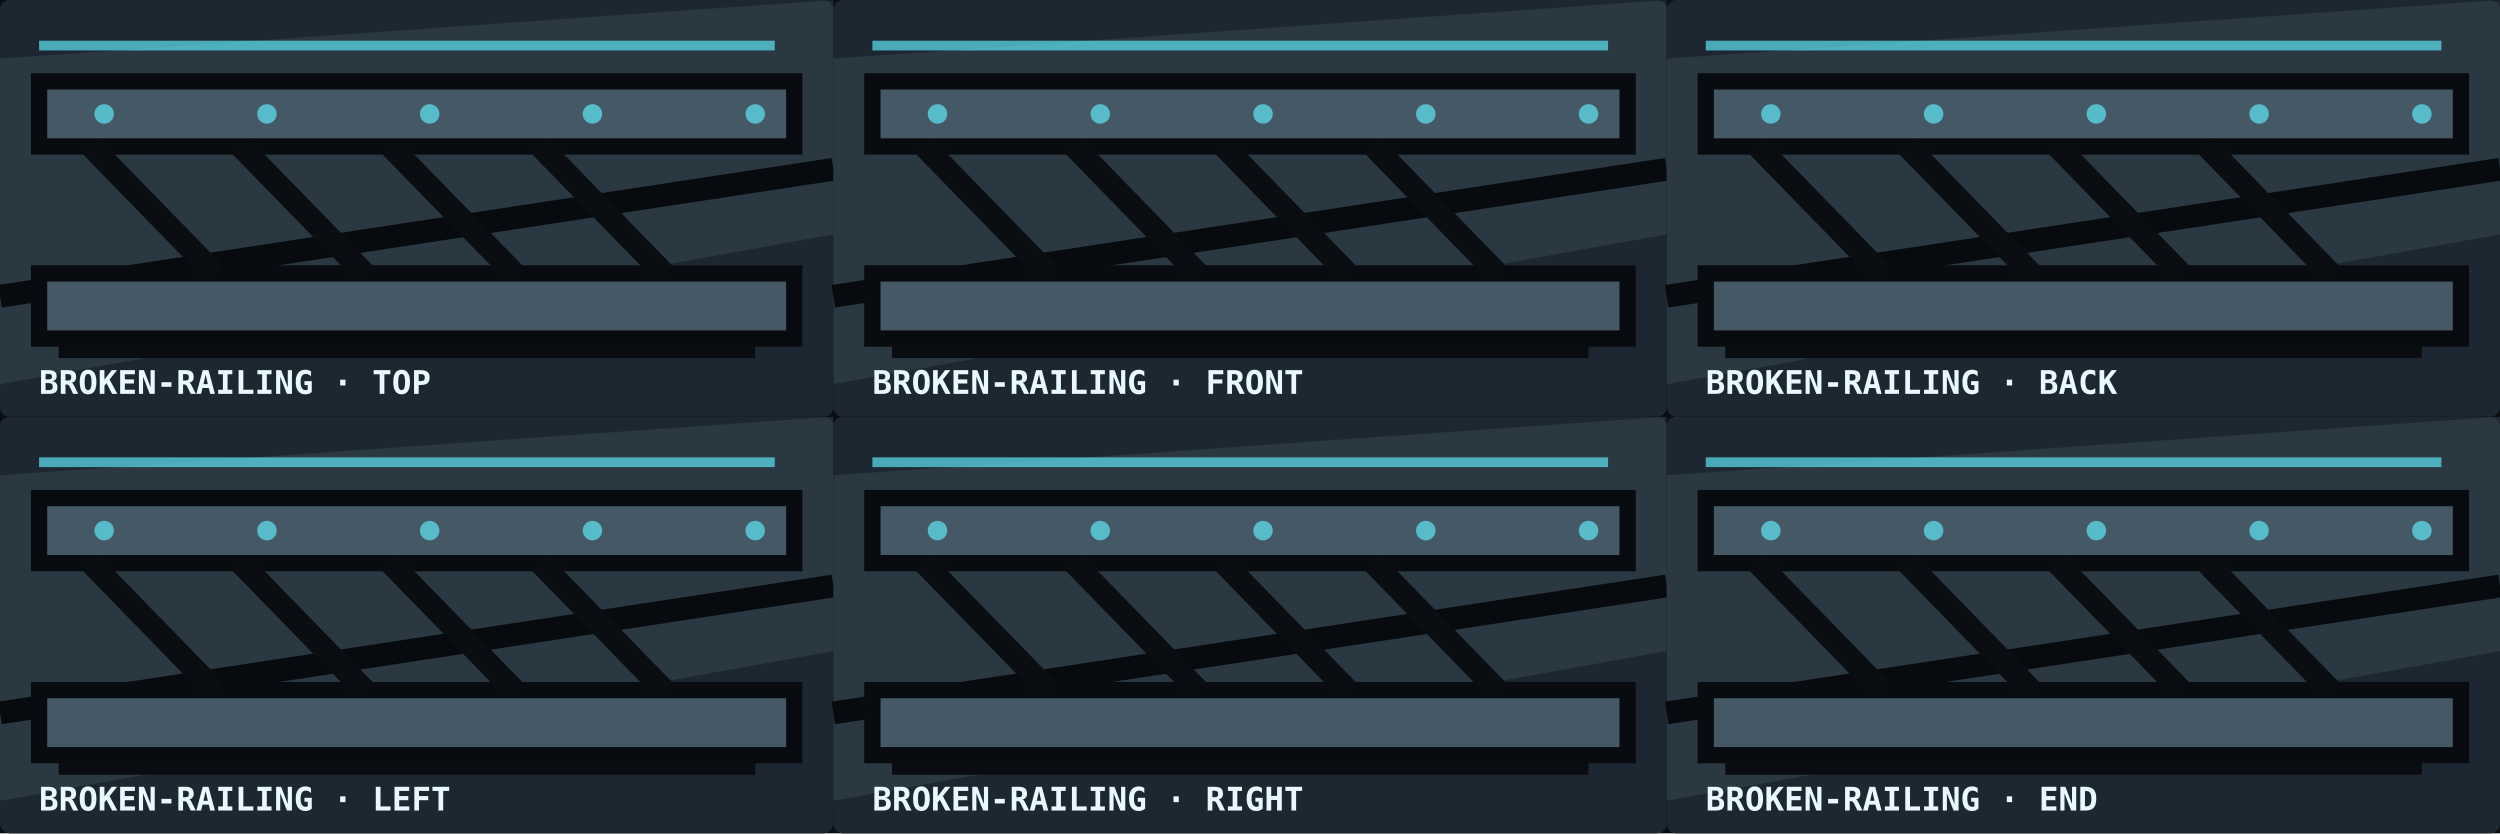
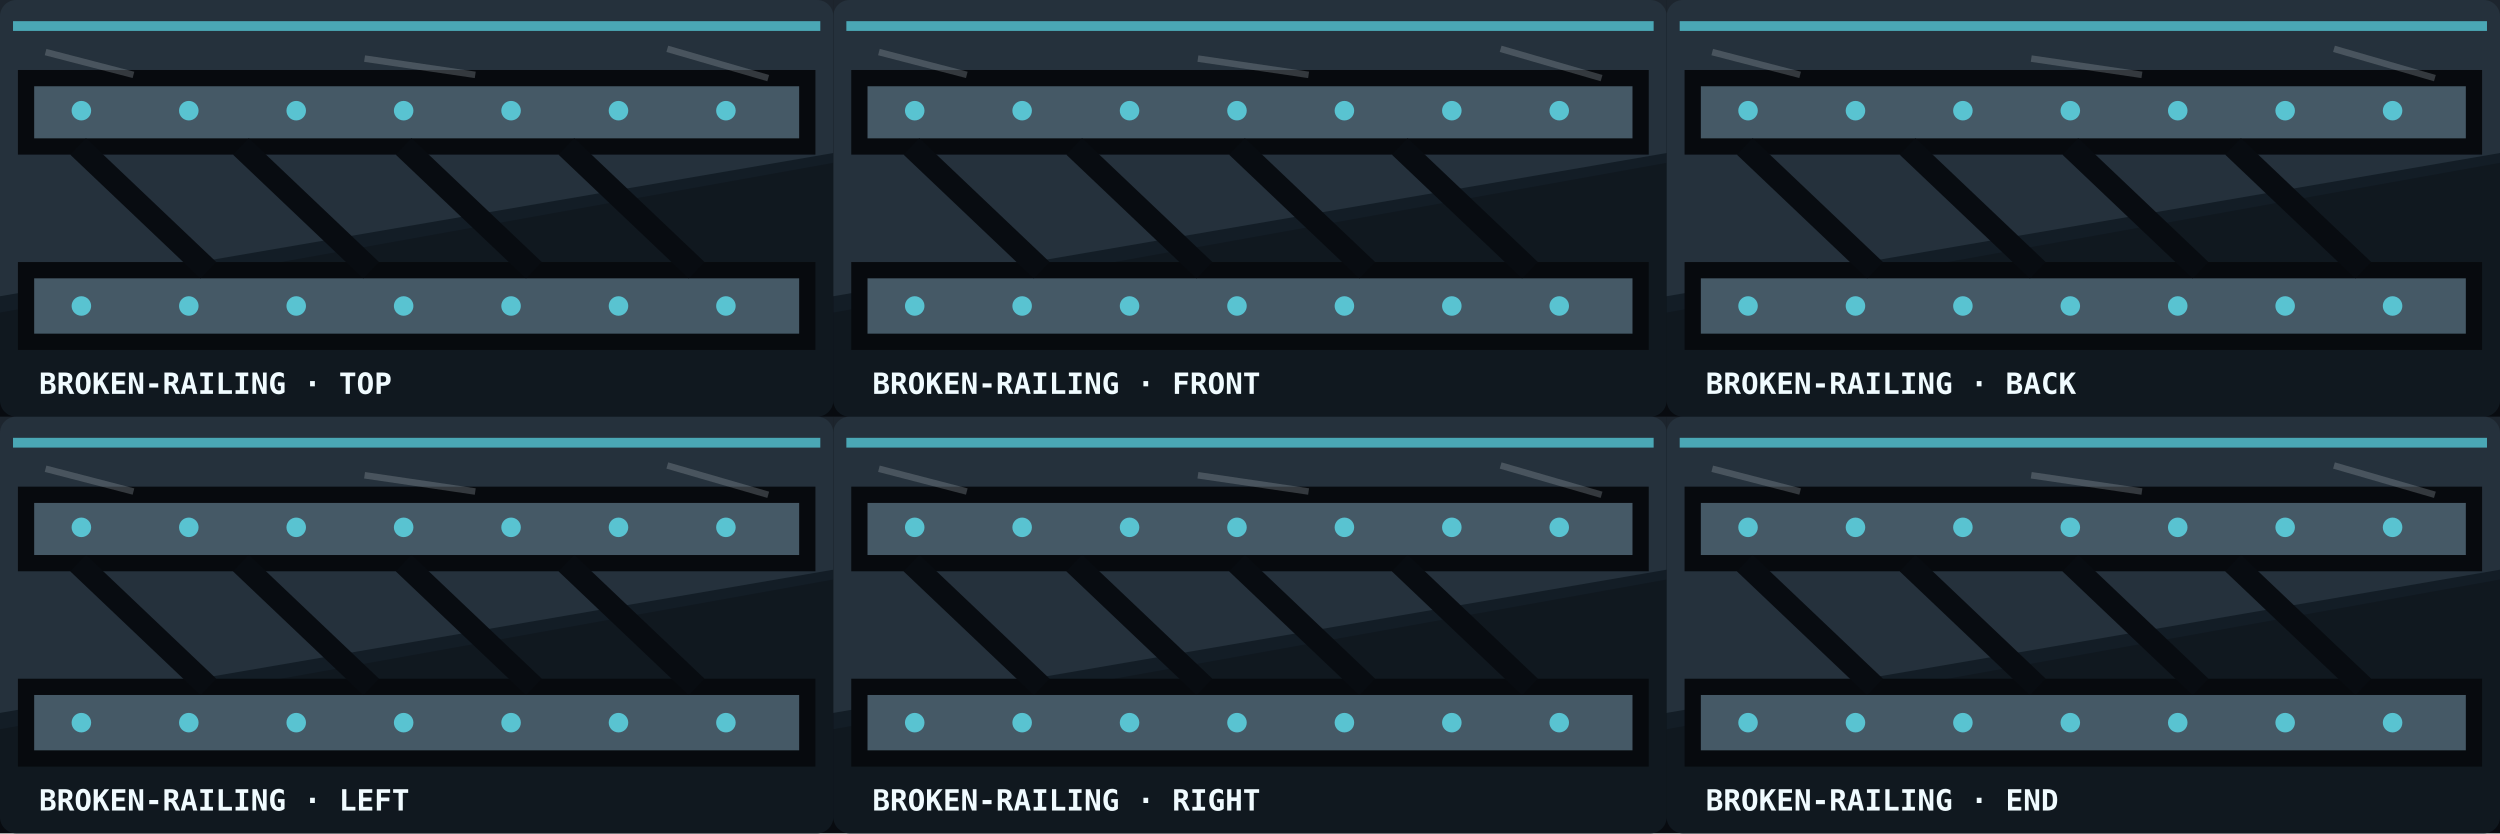
<svg xmlns="http://www.w3.org/2000/svg" width="768" height="256" viewBox="0 0 768 256">
-   <rect width="768" height="256" fill="#0a0d12" />
+   <rect width="768" height="256" fill="#080b10" />
  <g transform="translate(0 0)">
-     <rect width="256" height="128" rx="3" fill="#1c2731" />
-     <path d="M0 18 L256 0 L256 72 L0 118Z" fill="#455865" opacity=".34" />
-     <path d="M0 91 L256 52" stroke="#070a0e" stroke-width="7" />
-     <path d="M12 14 L238 14" stroke="#63efff" stroke-width="3" opacity=".65" />
-     <path d="M18 108 L232 108" stroke="#090c10" stroke-width="4" />
-     <path d="M12 25H244V45H12ZM12 84H244V104H12Z" fill="#455865" stroke="#080b10" stroke-width="5" />
-     <path d="M28 45l38 39m8-39l38 39m8-39l38 39m8-39l38 39" stroke="#0a0e13" stroke-width="7" />
-     <g fill="#63efff" opacity=".65">
-       <circle cx="32" cy="35" r="3" />
-       <circle cx="82" cy="35" r="3" />
-       <circle cx="132" cy="35" r="3" />
-       <circle cx="182" cy="35" r="3" />
-       <circle cx="232" cy="35" r="3" />
+     <rect width="256" height="128" rx="5" fill="#131d26" />
+     <path d="M0 0H256V47L0 91Z" fill="#455966" opacity=".34" />
+     <path d="M0 96L256 50V128H0Z" fill="#070a0e" opacity=".28" />
+     <path d="M4 8L252 8" stroke="#61efff" stroke-width="3" opacity=".62" />
+     <path d="M8 24H248V45H8ZM8 83H248V105H8Z" fill="#455966" stroke="#070a0e" stroke-width="5" />
+     <path d="M24 45l40 38m10-38l40 38m10-38l40 38m10-38l40 38" stroke="#080c11" stroke-width="7" />
+     <g fill="#61efff" opacity=".7">
+       <circle cx="25" cy="34" r="3" />
+       <circle cx="25" cy="94" r="3" />
+       <circle cx="58" cy="34" r="3" />
+       <circle cx="58" cy="94" r="3" />
+       <circle cx="91" cy="34" r="3" />
+       <circle cx="91" cy="94" r="3" />
+       <circle cx="124" cy="34" r="3" />
+       <circle cx="124" cy="94" r="3" />
+       <circle cx="157" cy="34" r="3" />
+       <circle cx="157" cy="94" r="3" />
+       <circle cx="190" cy="34" r="3" />
+       <circle cx="190" cy="94" r="3" />
+       <circle cx="223" cy="34" r="3" />
+       <circle cx="223" cy="94" r="3" />
    </g>
-     <text x="12" y="121" fill="#e8f8ff" font-family="monospace" font-size="10" font-weight="700">BROKEN-RAILING · TOP</text>
+     <path d="M14 16l27 7m71-5l34 5m59-8l31 9" stroke="#9fa8ad" stroke-width="2" opacity=".3" />
+     <text x="12" y="121" fill="#f0fbff" font-family="monospace" font-size="9" font-weight="700">BROKEN-RAILING · TOP</text>
  </g>
  <g transform="translate(256 0)">
-     <rect width="256" height="128" rx="3" fill="#1c2731" />
-     <path d="M0 18 L256 0 L256 72 L0 118Z" fill="#455865" opacity=".34" />
-     <path d="M0 91 L256 52" stroke="#070a0e" stroke-width="7" />
-     <path d="M12 14 L238 14" stroke="#63efff" stroke-width="3" opacity=".65" />
-     <path d="M18 108 L232 108" stroke="#090c10" stroke-width="4" />
-     <path d="M12 25H244V45H12ZM12 84H244V104H12Z" fill="#455865" stroke="#080b10" stroke-width="5" />
-     <path d="M28 45l38 39m8-39l38 39m8-39l38 39m8-39l38 39" stroke="#0a0e13" stroke-width="7" />
-     <g fill="#63efff" opacity=".65">
-       <circle cx="32" cy="35" r="3" />
-       <circle cx="82" cy="35" r="3" />
-       <circle cx="132" cy="35" r="3" />
-       <circle cx="182" cy="35" r="3" />
-       <circle cx="232" cy="35" r="3" />
+     <rect width="256" height="128" rx="5" fill="#131d26" />
+     <path d="M0 0H256V47L0 91Z" fill="#455966" opacity=".34" />
+     <path d="M0 96L256 50V128H0Z" fill="#070a0e" opacity=".28" />
+     <path d="M4 8L252 8" stroke="#61efff" stroke-width="3" opacity=".62" />
+     <path d="M8 24H248V45H8ZM8 83H248V105H8Z" fill="#455966" stroke="#070a0e" stroke-width="5" />
+     <path d="M24 45l40 38m10-38l40 38m10-38l40 38m10-38l40 38" stroke="#080c11" stroke-width="7" />
+     <g fill="#61efff" opacity=".7">
+       <circle cx="25" cy="34" r="3" />
+       <circle cx="25" cy="94" r="3" />
+       <circle cx="58" cy="34" r="3" />
+       <circle cx="58" cy="94" r="3" />
+       <circle cx="91" cy="34" r="3" />
+       <circle cx="91" cy="94" r="3" />
+       <circle cx="124" cy="34" r="3" />
+       <circle cx="124" cy="94" r="3" />
+       <circle cx="157" cy="34" r="3" />
+       <circle cx="157" cy="94" r="3" />
+       <circle cx="190" cy="34" r="3" />
+       <circle cx="190" cy="94" r="3" />
+       <circle cx="223" cy="34" r="3" />
+       <circle cx="223" cy="94" r="3" />
    </g>
-     <text x="12" y="121" fill="#e8f8ff" font-family="monospace" font-size="10" font-weight="700">BROKEN-RAILING · FRONT</text>
+     <path d="M14 16l27 7m71-5l34 5m59-8l31 9" stroke="#9fa8ad" stroke-width="2" opacity=".3" />
+     <text x="12" y="121" fill="#f0fbff" font-family="monospace" font-size="9" font-weight="700">BROKEN-RAILING · FRONT</text>
  </g>
  <g transform="translate(512 0)">
-     <rect width="256" height="128" rx="3" fill="#1c2731" />
-     <path d="M0 18 L256 0 L256 72 L0 118Z" fill="#455865" opacity=".34" />
-     <path d="M0 91 L256 52" stroke="#070a0e" stroke-width="7" />
-     <path d="M12 14 L238 14" stroke="#63efff" stroke-width="3" opacity=".65" />
-     <path d="M18 108 L232 108" stroke="#090c10" stroke-width="4" />
-     <path d="M12 25H244V45H12ZM12 84H244V104H12Z" fill="#455865" stroke="#080b10" stroke-width="5" />
-     <path d="M28 45l38 39m8-39l38 39m8-39l38 39m8-39l38 39" stroke="#0a0e13" stroke-width="7" />
-     <g fill="#63efff" opacity=".65">
-       <circle cx="32" cy="35" r="3" />
-       <circle cx="82" cy="35" r="3" />
-       <circle cx="132" cy="35" r="3" />
-       <circle cx="182" cy="35" r="3" />
-       <circle cx="232" cy="35" r="3" />
+     <rect width="256" height="128" rx="5" fill="#131d26" />
+     <path d="M0 0H256V47L0 91Z" fill="#455966" opacity=".34" />
+     <path d="M0 96L256 50V128H0Z" fill="#070a0e" opacity=".28" />
+     <path d="M4 8L252 8" stroke="#61efff" stroke-width="3" opacity=".62" />
+     <path d="M8 24H248V45H8ZM8 83H248V105H8Z" fill="#455966" stroke="#070a0e" stroke-width="5" />
+     <path d="M24 45l40 38m10-38l40 38m10-38l40 38m10-38l40 38" stroke="#080c11" stroke-width="7" />
+     <g fill="#61efff" opacity=".7">
+       <circle cx="25" cy="34" r="3" />
+       <circle cx="25" cy="94" r="3" />
+       <circle cx="58" cy="34" r="3" />
+       <circle cx="58" cy="94" r="3" />
+       <circle cx="91" cy="34" r="3" />
+       <circle cx="91" cy="94" r="3" />
+       <circle cx="124" cy="34" r="3" />
+       <circle cx="124" cy="94" r="3" />
+       <circle cx="157" cy="34" r="3" />
+       <circle cx="157" cy="94" r="3" />
+       <circle cx="190" cy="34" r="3" />
+       <circle cx="190" cy="94" r="3" />
+       <circle cx="223" cy="34" r="3" />
+       <circle cx="223" cy="94" r="3" />
    </g>
-     <text x="12" y="121" fill="#e8f8ff" font-family="monospace" font-size="10" font-weight="700">BROKEN-RAILING · BACK</text>
+     <path d="M14 16l27 7m71-5l34 5m59-8l31 9" stroke="#9fa8ad" stroke-width="2" opacity=".3" />
+     <text x="12" y="121" fill="#f0fbff" font-family="monospace" font-size="9" font-weight="700">BROKEN-RAILING · BACK</text>
  </g>
  <g transform="translate(0 128)">
-     <rect width="256" height="128" rx="3" fill="#1c2731" />
-     <path d="M0 18 L256 0 L256 72 L0 118Z" fill="#455865" opacity=".34" />
-     <path d="M0 91 L256 52" stroke="#070a0e" stroke-width="7" />
-     <path d="M12 14 L238 14" stroke="#63efff" stroke-width="3" opacity=".65" />
-     <path d="M18 108 L232 108" stroke="#090c10" stroke-width="4" />
-     <path d="M12 25H244V45H12ZM12 84H244V104H12Z" fill="#455865" stroke="#080b10" stroke-width="5" />
-     <path d="M28 45l38 39m8-39l38 39m8-39l38 39m8-39l38 39" stroke="#0a0e13" stroke-width="7" />
-     <g fill="#63efff" opacity=".65">
-       <circle cx="32" cy="35" r="3" />
-       <circle cx="82" cy="35" r="3" />
-       <circle cx="132" cy="35" r="3" />
-       <circle cx="182" cy="35" r="3" />
-       <circle cx="232" cy="35" r="3" />
+     <rect width="256" height="128" rx="5" fill="#131d26" />
+     <path d="M0 0H256V47L0 91Z" fill="#455966" opacity=".34" />
+     <path d="M0 96L256 50V128H0Z" fill="#070a0e" opacity=".28" />
+     <path d="M4 8L252 8" stroke="#61efff" stroke-width="3" opacity=".62" />
+     <path d="M8 24H248V45H8ZM8 83H248V105H8Z" fill="#455966" stroke="#070a0e" stroke-width="5" />
+     <path d="M24 45l40 38m10-38l40 38m10-38l40 38m10-38l40 38" stroke="#080c11" stroke-width="7" />
+     <g fill="#61efff" opacity=".7">
+       <circle cx="25" cy="34" r="3" />
+       <circle cx="25" cy="94" r="3" />
+       <circle cx="58" cy="34" r="3" />
+       <circle cx="58" cy="94" r="3" />
+       <circle cx="91" cy="34" r="3" />
+       <circle cx="91" cy="94" r="3" />
+       <circle cx="124" cy="34" r="3" />
+       <circle cx="124" cy="94" r="3" />
+       <circle cx="157" cy="34" r="3" />
+       <circle cx="157" cy="94" r="3" />
+       <circle cx="190" cy="34" r="3" />
+       <circle cx="190" cy="94" r="3" />
+       <circle cx="223" cy="34" r="3" />
+       <circle cx="223" cy="94" r="3" />
    </g>
-     <text x="12" y="121" fill="#e8f8ff" font-family="monospace" font-size="10" font-weight="700">BROKEN-RAILING · LEFT</text>
+     <path d="M14 16l27 7m71-5l34 5m59-8l31 9" stroke="#9fa8ad" stroke-width="2" opacity=".3" />
+     <text x="12" y="121" fill="#f0fbff" font-family="monospace" font-size="9" font-weight="700">BROKEN-RAILING · LEFT</text>
  </g>
  <g transform="translate(256 128)">
-     <rect width="256" height="128" rx="3" fill="#1c2731" />
-     <path d="M0 18 L256 0 L256 72 L0 118Z" fill="#455865" opacity=".34" />
-     <path d="M0 91 L256 52" stroke="#070a0e" stroke-width="7" />
-     <path d="M12 14 L238 14" stroke="#63efff" stroke-width="3" opacity=".65" />
-     <path d="M18 108 L232 108" stroke="#090c10" stroke-width="4" />
-     <path d="M12 25H244V45H12ZM12 84H244V104H12Z" fill="#455865" stroke="#080b10" stroke-width="5" />
-     <path d="M28 45l38 39m8-39l38 39m8-39l38 39m8-39l38 39" stroke="#0a0e13" stroke-width="7" />
-     <g fill="#63efff" opacity=".65">
-       <circle cx="32" cy="35" r="3" />
-       <circle cx="82" cy="35" r="3" />
-       <circle cx="132" cy="35" r="3" />
-       <circle cx="182" cy="35" r="3" />
-       <circle cx="232" cy="35" r="3" />
+     <rect width="256" height="128" rx="5" fill="#131d26" />
+     <path d="M0 0H256V47L0 91Z" fill="#455966" opacity=".34" />
+     <path d="M0 96L256 50V128H0Z" fill="#070a0e" opacity=".28" />
+     <path d="M4 8L252 8" stroke="#61efff" stroke-width="3" opacity=".62" />
+     <path d="M8 24H248V45H8ZM8 83H248V105H8Z" fill="#455966" stroke="#070a0e" stroke-width="5" />
+     <path d="M24 45l40 38m10-38l40 38m10-38l40 38m10-38l40 38" stroke="#080c11" stroke-width="7" />
+     <g fill="#61efff" opacity=".7">
+       <circle cx="25" cy="34" r="3" />
+       <circle cx="25" cy="94" r="3" />
+       <circle cx="58" cy="34" r="3" />
+       <circle cx="58" cy="94" r="3" />
+       <circle cx="91" cy="34" r="3" />
+       <circle cx="91" cy="94" r="3" />
+       <circle cx="124" cy="34" r="3" />
+       <circle cx="124" cy="94" r="3" />
+       <circle cx="157" cy="34" r="3" />
+       <circle cx="157" cy="94" r="3" />
+       <circle cx="190" cy="34" r="3" />
+       <circle cx="190" cy="94" r="3" />
+       <circle cx="223" cy="34" r="3" />
+       <circle cx="223" cy="94" r="3" />
    </g>
-     <text x="12" y="121" fill="#e8f8ff" font-family="monospace" font-size="10" font-weight="700">BROKEN-RAILING · RIGHT</text>
+     <path d="M14 16l27 7m71-5l34 5m59-8l31 9" stroke="#9fa8ad" stroke-width="2" opacity=".3" />
+     <text x="12" y="121" fill="#f0fbff" font-family="monospace" font-size="9" font-weight="700">BROKEN-RAILING · RIGHT</text>
  </g>
  <g transform="translate(512 128)">
-     <rect width="256" height="128" rx="3" fill="#1c2731" />
-     <path d="M0 18 L256 0 L256 72 L0 118Z" fill="#455865" opacity=".34" />
-     <path d="M0 91 L256 52" stroke="#070a0e" stroke-width="7" />
-     <path d="M12 14 L238 14" stroke="#63efff" stroke-width="3" opacity=".65" />
-     <path d="M18 108 L232 108" stroke="#090c10" stroke-width="4" />
-     <path d="M12 25H244V45H12ZM12 84H244V104H12Z" fill="#455865" stroke="#080b10" stroke-width="5" />
-     <path d="M28 45l38 39m8-39l38 39m8-39l38 39m8-39l38 39" stroke="#0a0e13" stroke-width="7" />
-     <g fill="#63efff" opacity=".65">
-       <circle cx="32" cy="35" r="3" />
-       <circle cx="82" cy="35" r="3" />
-       <circle cx="132" cy="35" r="3" />
-       <circle cx="182" cy="35" r="3" />
-       <circle cx="232" cy="35" r="3" />
+     <rect width="256" height="128" rx="5" fill="#131d26" />
+     <path d="M0 0H256V47L0 91Z" fill="#455966" opacity=".34" />
+     <path d="M0 96L256 50V128H0Z" fill="#070a0e" opacity=".28" />
+     <path d="M4 8L252 8" stroke="#61efff" stroke-width="3" opacity=".62" />
+     <path d="M8 24H248V45H8ZM8 83H248V105H8Z" fill="#455966" stroke="#070a0e" stroke-width="5" />
+     <path d="M24 45l40 38m10-38l40 38m10-38l40 38m10-38l40 38" stroke="#080c11" stroke-width="7" />
+     <g fill="#61efff" opacity=".7">
+       <circle cx="25" cy="34" r="3" />
+       <circle cx="25" cy="94" r="3" />
+       <circle cx="58" cy="34" r="3" />
+       <circle cx="58" cy="94" r="3" />
+       <circle cx="91" cy="34" r="3" />
+       <circle cx="91" cy="94" r="3" />
+       <circle cx="124" cy="34" r="3" />
+       <circle cx="124" cy="94" r="3" />
+       <circle cx="157" cy="34" r="3" />
+       <circle cx="157" cy="94" r="3" />
+       <circle cx="190" cy="34" r="3" />
+       <circle cx="190" cy="94" r="3" />
+       <circle cx="223" cy="34" r="3" />
+       <circle cx="223" cy="94" r="3" />
    </g>
-     <text x="12" y="121" fill="#e8f8ff" font-family="monospace" font-size="10" font-weight="700">BROKEN-RAILING · END</text>
+     <path d="M14 16l27 7m71-5l34 5m59-8l31 9" stroke="#9fa8ad" stroke-width="2" opacity=".3" />
+     <text x="12" y="121" fill="#f0fbff" font-family="monospace" font-size="9" font-weight="700">BROKEN-RAILING · END</text>
  </g>
</svg>
